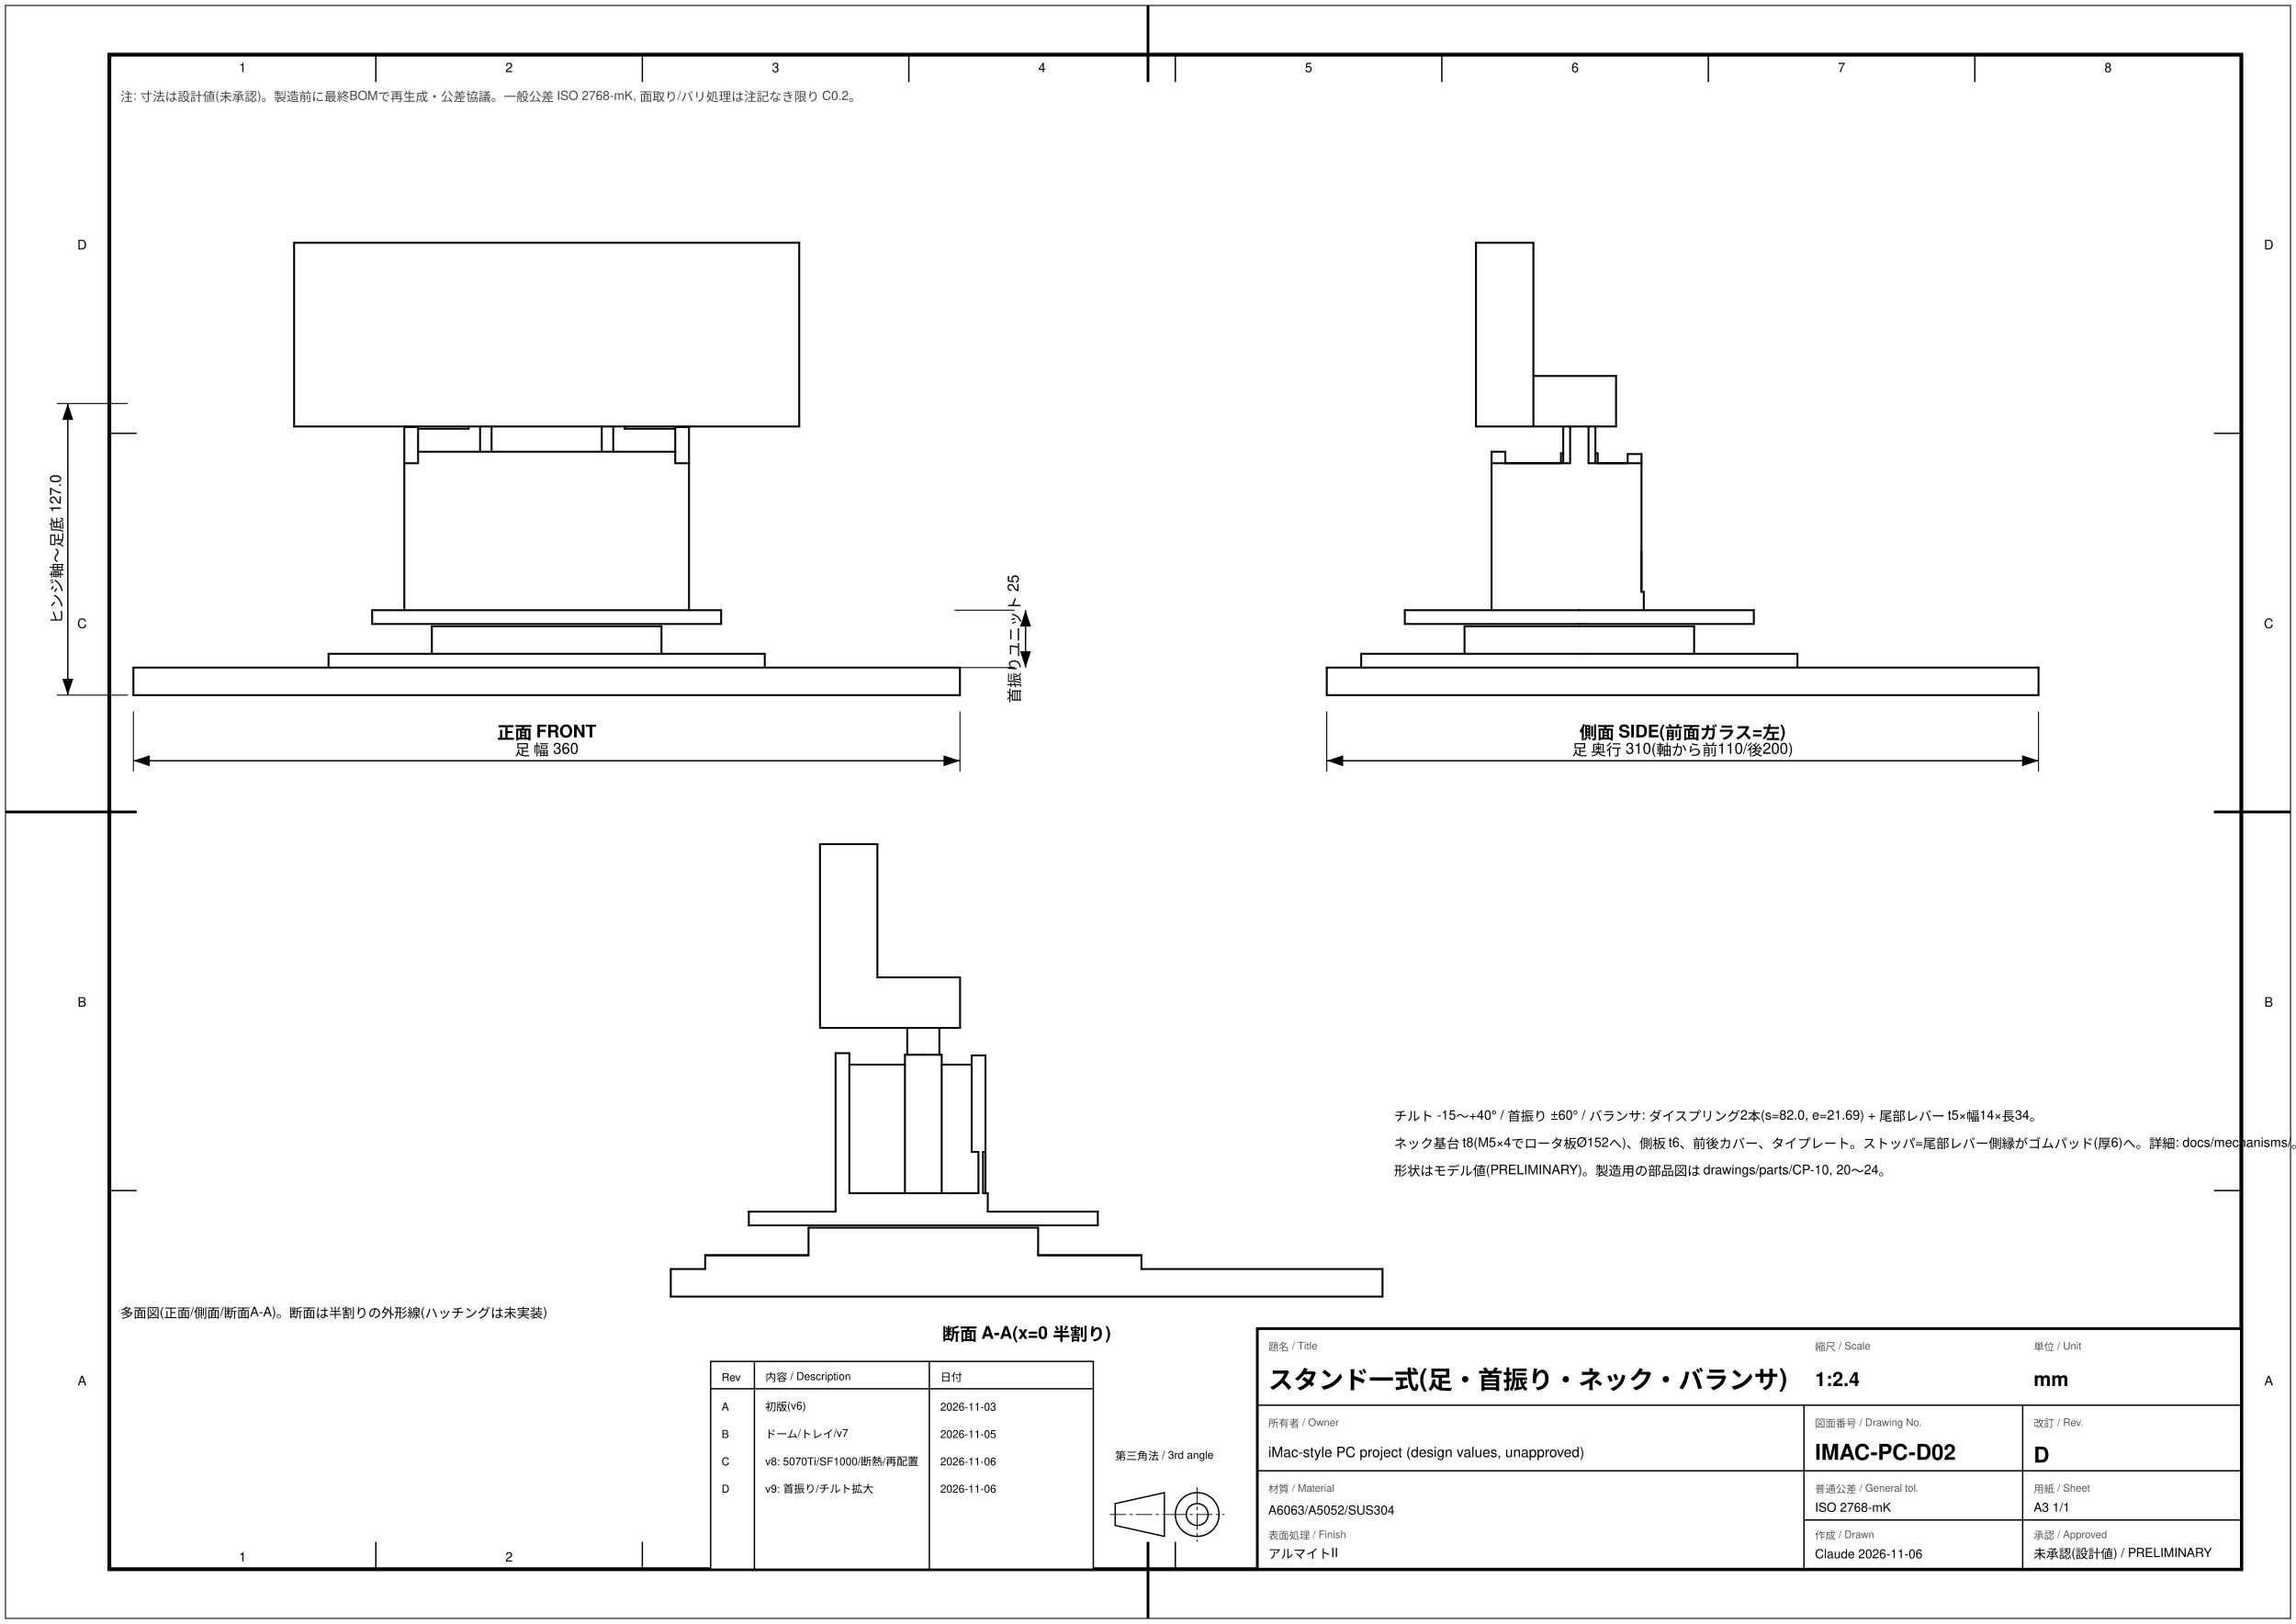
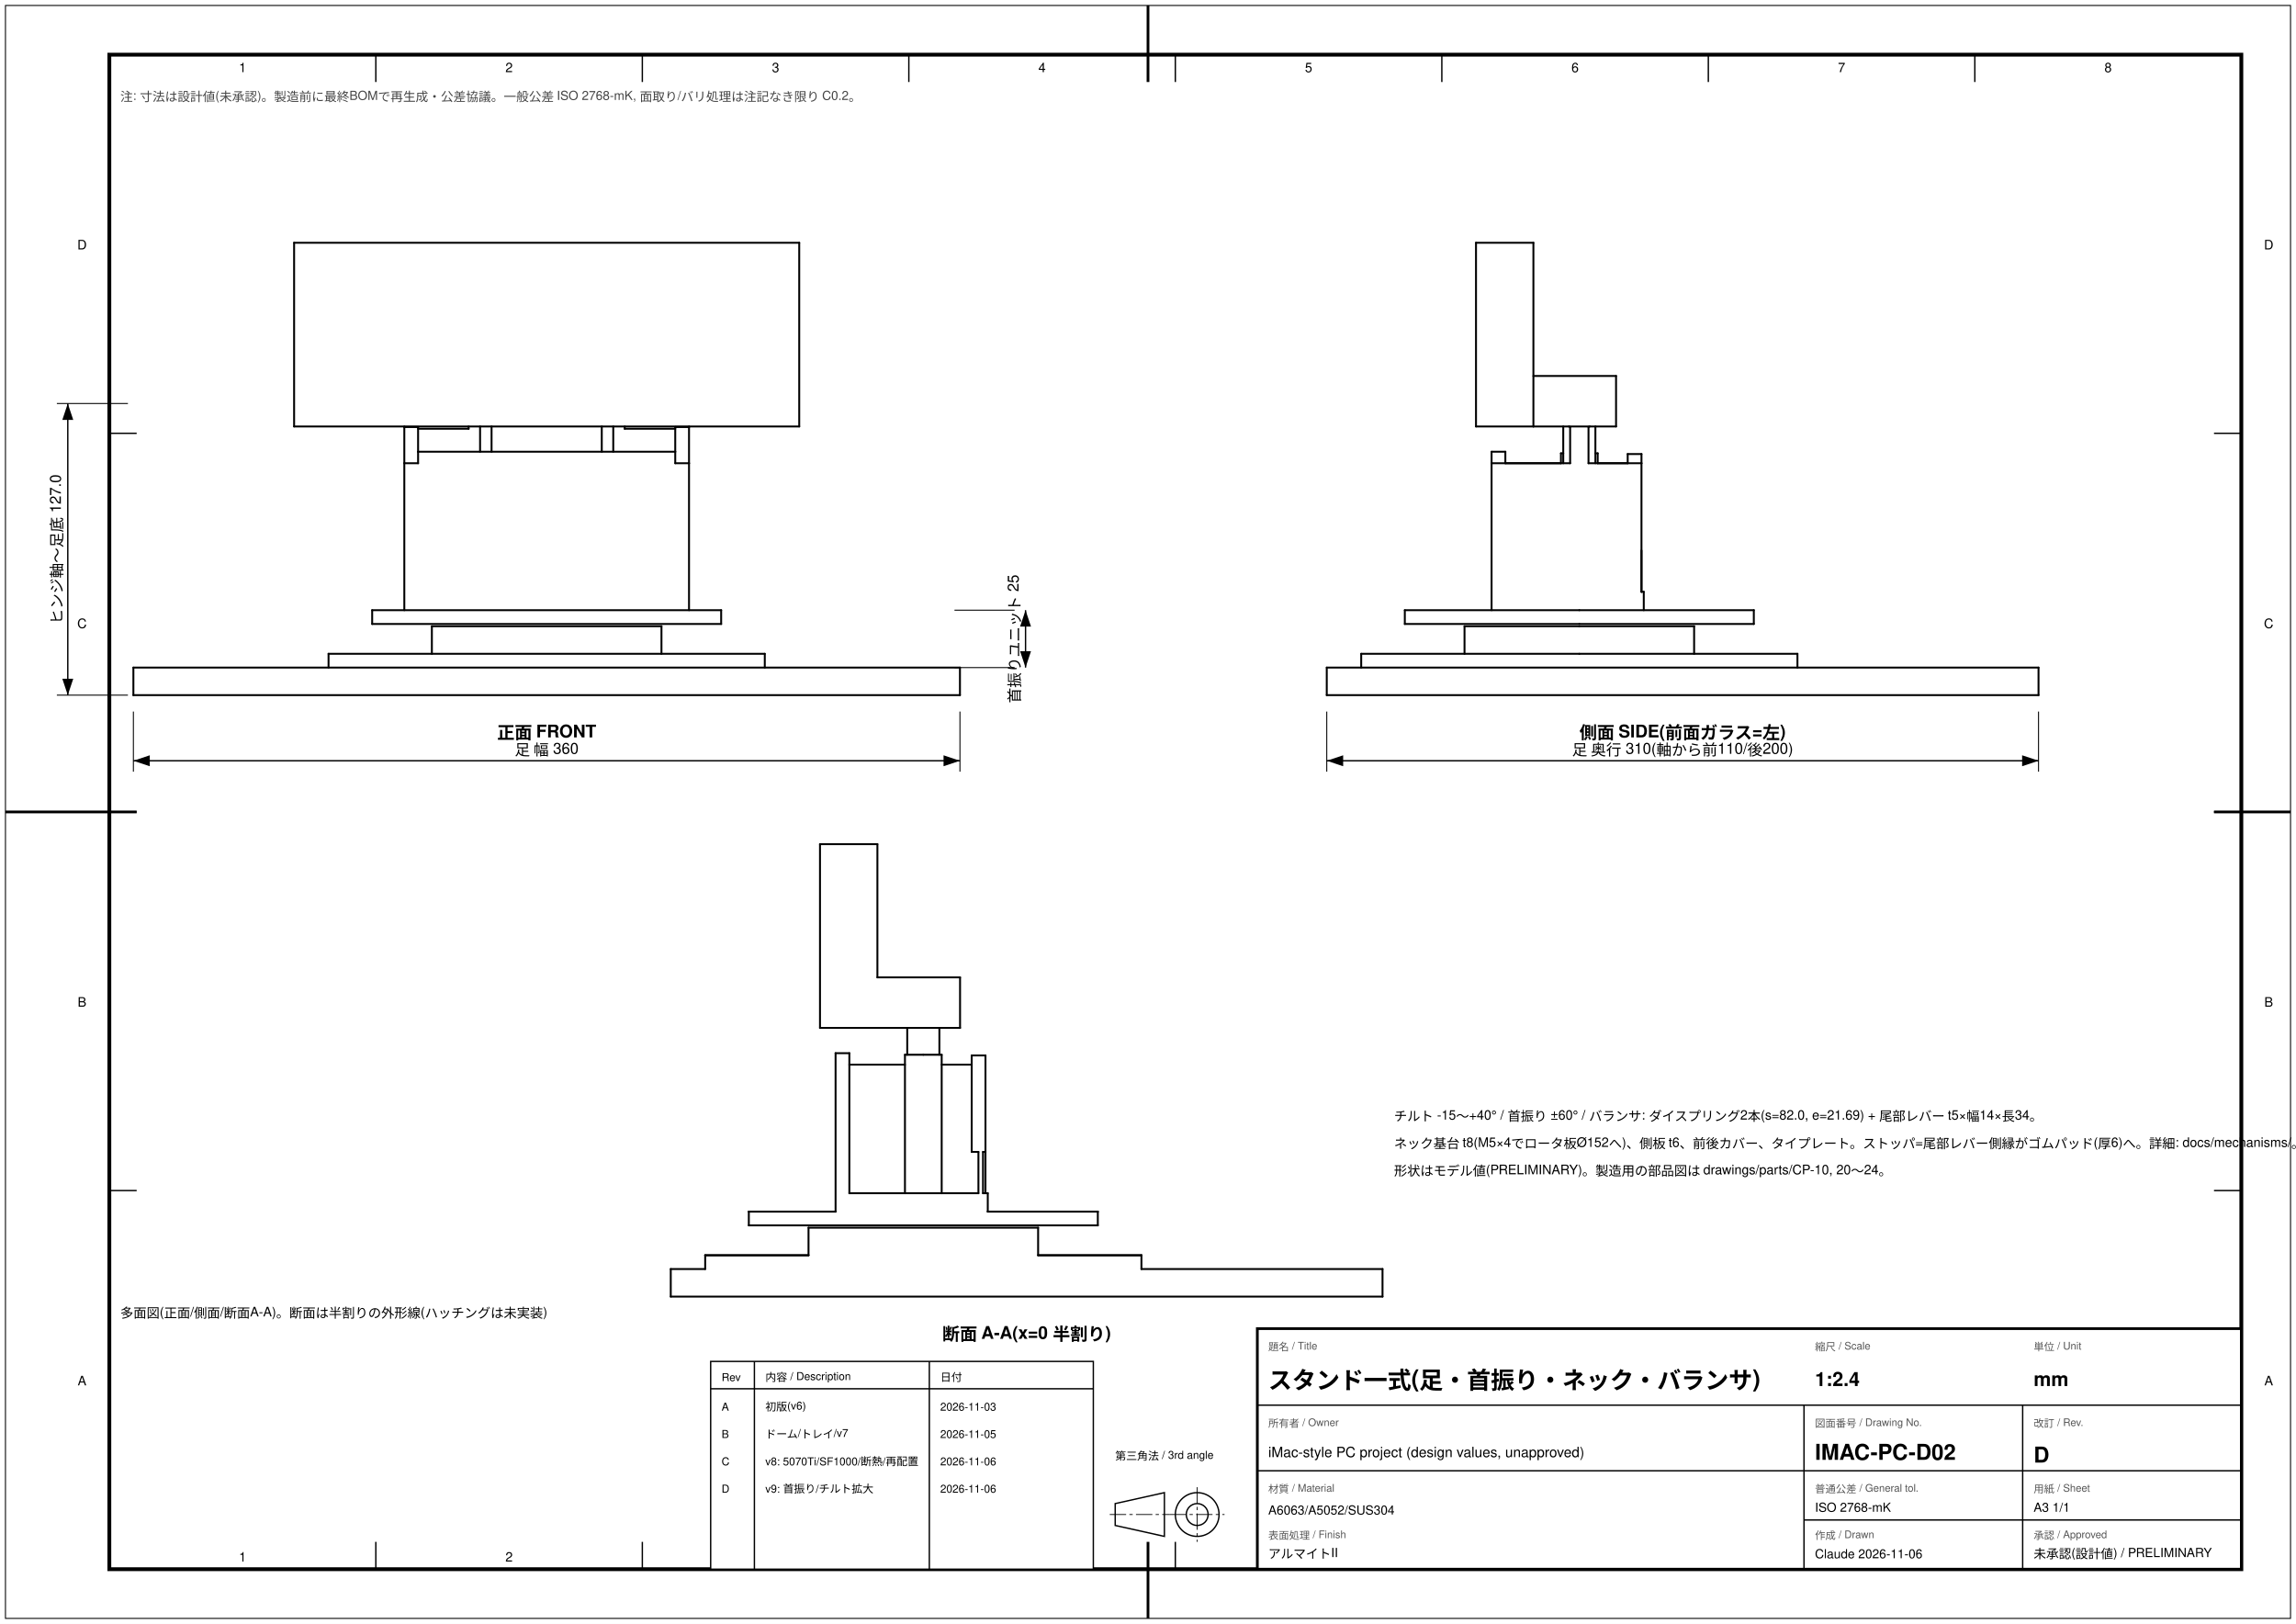
<svg xmlns="http://www.w3.org/2000/svg" viewBox="0 0 420 297" width="420mm" height="297mm" font-family="Helvetica,Arial,sans-serif">
-   <rect width="100%" height="100%" fill="#fff" />
-   <rect x="1" y="1" width="418" height="295" fill="none" stroke="#000" stroke-width=".18" />
-   <rect x="20" y="10" width="390" height="277" fill="none" stroke="#000" stroke-width=".7" />
-   <line x1="68.75" y1="10" x2="68.75" y2="15" stroke="#000" stroke-width="0.25" />
-   <line x1="68.75" y1="287" x2="68.75" y2="282" stroke="#000" stroke-width="0.25" />
-   <text x="44.38" y="13.20" font-size="2.4" text-anchor="middle" font-weight="normal" fill="#000">1</text>
-   <text x="44.38" y="285.60" font-size="2.4" text-anchor="middle" font-weight="normal" fill="#000">1</text>
-   <line x1="117.5" y1="10" x2="117.5" y2="15" stroke="#000" stroke-width="0.25" />
-   <line x1="117.5" y1="287" x2="117.5" y2="282" stroke="#000" stroke-width="0.25" />
-   <text x="93.12" y="13.20" font-size="2.4" text-anchor="middle" font-weight="normal" fill="#000">2</text>
-   <text x="93.12" y="285.60" font-size="2.4" text-anchor="middle" font-weight="normal" fill="#000">2</text>
-   <line x1="166.25" y1="10" x2="166.25" y2="15" stroke="#000" stroke-width="0.25" />
-   <line x1="166.25" y1="287" x2="166.25" y2="282" stroke="#000" stroke-width="0.25" />
-   <text x="141.88" y="13.20" font-size="2.4" text-anchor="middle" font-weight="normal" fill="#000">3</text>
-   <text x="141.88" y="285.60" font-size="2.4" text-anchor="middle" font-weight="normal" fill="#000">3</text>
-   <line x1="215.0" y1="10" x2="215.0" y2="15" stroke="#000" stroke-width="0.25" />
-   <line x1="215.0" y1="287" x2="215.0" y2="282" stroke="#000" stroke-width="0.25" />
-   <text x="190.62" y="13.20" font-size="2.4" text-anchor="middle" font-weight="normal" fill="#000">4</text>
-   <text x="190.62" y="285.60" font-size="2.4" text-anchor="middle" font-weight="normal" fill="#000">4</text>
-   <line x1="263.75" y1="10" x2="263.75" y2="15" stroke="#000" stroke-width="0.25" />
-   <line x1="263.75" y1="287" x2="263.75" y2="282" stroke="#000" stroke-width="0.25" />
-   <text x="239.38" y="13.20" font-size="2.4" text-anchor="middle" font-weight="normal" fill="#000">5</text>
-   <text x="239.38" y="285.60" font-size="2.4" text-anchor="middle" font-weight="normal" fill="#000">5</text>
-   <line x1="312.5" y1="10" x2="312.5" y2="15" stroke="#000" stroke-width="0.25" />
-   <line x1="312.5" y1="287" x2="312.5" y2="282" stroke="#000" stroke-width="0.25" />
-   <text x="288.12" y="13.20" font-size="2.4" text-anchor="middle" font-weight="normal" fill="#000">6</text>
-   <text x="288.12" y="285.60" font-size="2.4" text-anchor="middle" font-weight="normal" fill="#000">6</text>
-   <line x1="361.25" y1="10" x2="361.25" y2="15" stroke="#000" stroke-width="0.25" />
-   <line x1="361.25" y1="287" x2="361.25" y2="282" stroke="#000" stroke-width="0.25" />
-   <text x="336.88" y="13.20" font-size="2.4" text-anchor="middle" font-weight="normal" fill="#000">7</text>
-   <text x="336.88" y="285.60" font-size="2.4" text-anchor="middle" font-weight="normal" fill="#000">7</text>
-   <text x="385.62" y="13.20" font-size="2.4" text-anchor="middle" font-weight="normal" fill="#000">8</text>
-   <text x="385.62" y="285.60" font-size="2.4" text-anchor="middle" font-weight="normal" fill="#000">8</text>
-   <line x1="20" y1="79.25" x2="25" y2="79.25" stroke="#000" stroke-width="0.25" />
-   <line x1="410" y1="79.25" x2="405" y2="79.25" stroke="#000" stroke-width="0.25" />
-   <line x1="20" y1="148.5" x2="25" y2="148.5" stroke="#000" stroke-width="0.25" />
-   <line x1="410" y1="148.5" x2="405" y2="148.5" stroke="#000" stroke-width="0.25" />
-   <line x1="20" y1="217.75" x2="25" y2="217.75" stroke="#000" stroke-width="0.25" />
-   <line x1="410" y1="217.75" x2="405" y2="217.75" stroke="#000" stroke-width="0.25" />
-   <text x="15.00" y="45.62" font-size="2.4" text-anchor="middle" font-weight="normal" fill="#000">D</text>
-   <text x="415.00" y="45.62" font-size="2.4" text-anchor="middle" font-weight="normal" fill="#000">D</text>
-   <text x="15.00" y="114.88" font-size="2.4" text-anchor="middle" font-weight="normal" fill="#000">C</text>
-   <text x="415.00" y="114.88" font-size="2.4" text-anchor="middle" font-weight="normal" fill="#000">C</text>
-   <text x="15.00" y="184.12" font-size="2.4" text-anchor="middle" font-weight="normal" fill="#000">B</text>
-   <text x="415.00" y="184.12" font-size="2.4" text-anchor="middle" font-weight="normal" fill="#000">B</text>
-   <text x="15.00" y="253.38" font-size="2.4" text-anchor="middle" font-weight="normal" fill="#000">A</text>
-   <text x="415.00" y="253.38" font-size="2.4" text-anchor="middle" font-weight="normal" fill="#000">A</text>
-   <line x1="1" y1="148.5" x2="25" y2="148.5" stroke="#000" stroke-width="0.5" />
-   <line x1="405" y1="148.5" x2="419" y2="148.5" stroke="#000" stroke-width="0.5" />
-   <line x1="210.0" y1="1" x2="210.0" y2="15" stroke="#000" stroke-width="0.5" />
-   <line x1="210.0" y1="282" x2="210.0" y2="296" stroke="#000" stroke-width="0.5" />
-   <rect x="230" y="243" width="180" height="44" fill="#fff" stroke="#000" stroke-width=".5" />
-   <line x1="230" y1="257" x2="410" y2="257" stroke="#000" stroke-width="0.25" />
-   <line x1="230" y1="269" x2="410" y2="269" stroke="#000" stroke-width="0.25" />
-   <line x1="330" y1="257" x2="330" y2="287" stroke="#000" stroke-width="0.25" />
-   <line x1="370" y1="257" x2="370" y2="287" stroke="#000" stroke-width="0.25" />
-   <line x1="330" y1="278" x2="410" y2="278" stroke="#000" stroke-width="0.25" />
-   <text x="232.00" y="247.00" font-size="1.9" text-anchor="start" font-weight="normal" fill="#555">題名 / Title</text>
-   <text x="232.00" y="254.00" font-size="4.6" text-anchor="start" font-weight="bold" fill="#000">スタンド一式(足・首振り・ネック・バランサ)</text>
-   <text x="232.00" y="261.00" font-size="1.9" text-anchor="start" font-weight="normal" fill="#555">所有者 / Owner</text>
-   <text x="232.00" y="266.50" font-size="2.6" text-anchor="start" font-weight="normal" fill="#000">iMac-style PC project (design values, unapproved)</text>
-   <text x="232.00" y="273.00" font-size="1.9" text-anchor="start" font-weight="normal" fill="#555">材質 / Material</text>
-   <text x="232.00" y="277.00" font-size="2.3" text-anchor="start" font-weight="normal" fill="#000">A6063/A5052/SUS304</text>
-   <text x="232.00" y="281.50" font-size="1.9" text-anchor="start" font-weight="normal" fill="#555">表面処理 / Finish</text>
-   <text x="232.00" y="285.00" font-size="2.3" text-anchor="start" font-weight="normal" fill="#000">アルマイトII</text>
-   <text x="332.00" y="261.00" font-size="1.9" text-anchor="start" font-weight="normal" fill="#555">図面番号 / Drawing No.</text>
-   <text x="332.00" y="267.00" font-size="4.0" text-anchor="start" font-weight="bold" fill="#000">IMAC-PC-D02</text>
-   <text x="332.00" y="273.00" font-size="1.9" text-anchor="start" font-weight="normal" fill="#555">普通公差 / General tol.</text>
-   <text x="332.00" y="276.50" font-size="2.3" text-anchor="start" font-weight="normal" fill="#000">ISO 2768-mK</text>
-   <text x="372.00" y="261.00" font-size="1.9" text-anchor="start" font-weight="normal" fill="#555">改訂 / Rev.</text>
-   <text x="372.00" y="267.50" font-size="4.0" text-anchor="start" font-weight="bold" fill="#000">D</text>
-   <text x="372.00" y="273.00" font-size="1.9" text-anchor="start" font-weight="normal" fill="#555">用紙 / Sheet</text>
-   <text x="372.00" y="276.50" font-size="2.3" text-anchor="start" font-weight="normal" fill="#000">A3  1/1</text>
-   <text x="332.00" y="247.00" font-size="1.9" text-anchor="start" font-weight="normal" fill="#555">縮尺 / Scale</text>
-   <text x="332.00" y="253.50" font-size="3.6" text-anchor="start" font-weight="bold" fill="#000">1:2.4</text>
-   <text x="372.00" y="247.00" font-size="1.9" text-anchor="start" font-weight="normal" fill="#555">単位 / Unit</text>
-   <text x="372.00" y="253.50" font-size="3.6" text-anchor="start" font-weight="bold" fill="#000">mm</text>
-   <text x="332.00" y="281.50" font-size="1.9" text-anchor="start" font-weight="normal" fill="#555">作成 / Drawn</text>
-   <text x="332.00" y="285.00" font-size="2.3" text-anchor="start" font-weight="normal" fill="#000">Claude 2026-11-06</text>
-   <text x="372.00" y="281.50" font-size="1.9" text-anchor="start" font-weight="normal" fill="#555">承認 / Approved</text>
-   <text x="372.00" y="285.00" font-size="2.3" text-anchor="start" font-weight="normal" fill="#000">未承認(設計値) / PRELIMINARY</text>
-   <g transform="translate(204,273)" stroke="#000" stroke-width=".25" fill="none">
-     <path d="M0,2 L9,0 L9,8 L0,6 Z" />
-     <line x1="-1" y1="4" x2="10" y2="4" stroke="#000" stroke-width="0.15" stroke-dasharray="3,0.6,0.6,0.6" />
-     <circle cx="15" cy="4" r="4" />
-     <circle cx="15" cy="4" r="2" />
-     <line x1="10" y1="4" x2="20" y2="4" stroke="#000" stroke-width="0.15" stroke-dasharray="3,0.6,0.6,0.6" />
-     <line x1="15" y1="-1" x2="15" y2="9" stroke="#000" stroke-width="0.15" stroke-dasharray="3,0.6,0.6,0.6" />
-   </g>
-   <text x="204.00" y="267.00" font-size="2.0" text-anchor="start" font-weight="normal" fill="#000">第三角法 / 3rd angle</text>
-   <rect x="130" y="249" width="70" height="38" fill="#fff" stroke="#000" stroke-width=".25" />
-   <line x1="130" y1="254" x2="200" y2="254" stroke="#000" stroke-width="0.25" />
-   <line x1="138" y1="249" x2="138" y2="287" stroke="#000" stroke-width="0.25" />
-   <line x1="170" y1="249" x2="170" y2="287" stroke="#000" stroke-width="0.25" />
-   <text x="132.00" y="252.60" font-size="2.0" text-anchor="start" font-weight="normal" fill="#000">Rev</text>
-   <text x="140.00" y="252.60" font-size="2.0" text-anchor="start" font-weight="normal" fill="#000">内容 / Description</text>
-   <text x="172.00" y="252.60" font-size="2.0" text-anchor="start" font-weight="normal" fill="#000">日付</text>
-   <text x="132.00" y="258.00" font-size="2.0" text-anchor="start" font-weight="normal" fill="#000">A</text>
-   <text x="140.00" y="258.00" font-size="2.0" text-anchor="start" font-weight="normal" fill="#000">初版(v6)</text>
-   <text x="172.00" y="258.00" font-size="2.0" text-anchor="start" font-weight="normal" fill="#000">2026-11-03</text>
-   <text x="132.00" y="263.00" font-size="2.0" text-anchor="start" font-weight="normal" fill="#000">B</text>
-   <text x="140.00" y="263.00" font-size="2.0" text-anchor="start" font-weight="normal" fill="#000">ドーム/トレイ/v7</text>
-   <text x="172.00" y="263.00" font-size="2.0" text-anchor="start" font-weight="normal" fill="#000">2026-11-05</text>
-   <text x="132.00" y="268.00" font-size="2.0" text-anchor="start" font-weight="normal" fill="#000">C</text>
-   <text x="140.00" y="268.00" font-size="2.0" text-anchor="start" font-weight="normal" fill="#000">v8: 5070Ti/SF1000/断熱/再配置</text>
-   <text x="172.00" y="268.00" font-size="2.0" text-anchor="start" font-weight="normal" fill="#000">2026-11-06</text>
-   <text x="132.00" y="273.00" font-size="2.0" text-anchor="start" font-weight="normal" fill="#000">D</text>
-   <text x="140.00" y="273.00" font-size="2.0" text-anchor="start" font-weight="normal" fill="#000">v9: 首振り/チルト拡大</text>
-   <text x="172.00" y="273.00" font-size="2.0" text-anchor="start" font-weight="normal" fill="#000">2026-11-06</text>
-   <text x="22.00" y="241.00" font-size="2.4" text-anchor="start" font-weight="normal" fill="#000">多面図(正面/側面/断面A-A)。断面は半割りの外形線(ハッチングは未実装)</text>
-   <text x="22.00" y="18.50" font-size="2.3" text-anchor="start" font-weight="normal" fill="#444">注: 寸法は設計値(未承認)。製造前に最終BOMで再生成・公差協議。一般公差 ISO 2768-mK, 面取り/バリ処理は注記なき限り C0.2。</text>
+   <g data-frame="1">
+     <rect width="100%" height="100%" fill="#fff" />
+     <rect x="1" y="1" width="418" height="295" fill="none" stroke="#000" stroke-width=".18" />
+     <rect x="20" y="10" width="390" height="277" fill="none" stroke="#000" stroke-width=".7" />
+     <line x1="68.75" y1="10" x2="68.75" y2="15" stroke="#000" stroke-width="0.25" />
+     <line x1="68.75" y1="287" x2="68.75" y2="282" stroke="#000" stroke-width="0.25" />
+     <text x="44.38" y="13.20" font-size="2.4" text-anchor="middle" font-weight="normal" fill="#000">1</text>
+     <text x="44.38" y="285.60" font-size="2.4" text-anchor="middle" font-weight="normal" fill="#000">1</text>
+     <line x1="117.5" y1="10" x2="117.5" y2="15" stroke="#000" stroke-width="0.25" />
+     <line x1="117.5" y1="287" x2="117.5" y2="282" stroke="#000" stroke-width="0.25" />
+     <text x="93.12" y="13.20" font-size="2.4" text-anchor="middle" font-weight="normal" fill="#000">2</text>
+     <text x="93.12" y="285.60" font-size="2.4" text-anchor="middle" font-weight="normal" fill="#000">2</text>
+     <line x1="166.25" y1="10" x2="166.25" y2="15" stroke="#000" stroke-width="0.25" />
+     <line x1="166.25" y1="287" x2="166.25" y2="282" stroke="#000" stroke-width="0.25" />
+     <text x="141.88" y="13.20" font-size="2.4" text-anchor="middle" font-weight="normal" fill="#000">3</text>
+     <text x="141.88" y="285.60" font-size="2.4" text-anchor="middle" font-weight="normal" fill="#000">3</text>
+     <line x1="215.0" y1="10" x2="215.0" y2="15" stroke="#000" stroke-width="0.25" />
+     <line x1="215.0" y1="287" x2="215.0" y2="282" stroke="#000" stroke-width="0.25" />
+     <text x="190.62" y="13.20" font-size="2.4" text-anchor="middle" font-weight="normal" fill="#000">4</text>
+     <text x="190.62" y="285.60" font-size="2.4" text-anchor="middle" font-weight="normal" fill="#000">4</text>
+     <line x1="263.75" y1="10" x2="263.75" y2="15" stroke="#000" stroke-width="0.25" />
+     <line x1="263.75" y1="287" x2="263.75" y2="282" stroke="#000" stroke-width="0.25" />
+     <text x="239.38" y="13.20" font-size="2.4" text-anchor="middle" font-weight="normal" fill="#000">5</text>
+     <text x="239.38" y="285.60" font-size="2.4" text-anchor="middle" font-weight="normal" fill="#000">5</text>
+     <line x1="312.5" y1="10" x2="312.5" y2="15" stroke="#000" stroke-width="0.25" />
+     <line x1="312.5" y1="287" x2="312.5" y2="282" stroke="#000" stroke-width="0.25" />
+     <text x="288.12" y="13.20" font-size="2.4" text-anchor="middle" font-weight="normal" fill="#000">6</text>
+     <text x="288.12" y="285.60" font-size="2.4" text-anchor="middle" font-weight="normal" fill="#000">6</text>
+     <line x1="361.25" y1="10" x2="361.25" y2="15" stroke="#000" stroke-width="0.25" />
+     <line x1="361.25" y1="287" x2="361.25" y2="282" stroke="#000" stroke-width="0.25" />
+     <text x="336.88" y="13.20" font-size="2.4" text-anchor="middle" font-weight="normal" fill="#000">7</text>
+     <text x="336.88" y="285.60" font-size="2.4" text-anchor="middle" font-weight="normal" fill="#000">7</text>
+     <text x="385.62" y="13.20" font-size="2.4" text-anchor="middle" font-weight="normal" fill="#000">8</text>
+     <text x="385.62" y="285.60" font-size="2.4" text-anchor="middle" font-weight="normal" fill="#000">8</text>
+     <line x1="20" y1="79.25" x2="25" y2="79.25" stroke="#000" stroke-width="0.25" />
+     <line x1="410" y1="79.25" x2="405" y2="79.25" stroke="#000" stroke-width="0.25" />
+     <line x1="20" y1="148.5" x2="25" y2="148.5" stroke="#000" stroke-width="0.25" />
+     <line x1="410" y1="148.5" x2="405" y2="148.5" stroke="#000" stroke-width="0.25" />
+     <line x1="20" y1="217.75" x2="25" y2="217.75" stroke="#000" stroke-width="0.25" />
+     <line x1="410" y1="217.75" x2="405" y2="217.75" stroke="#000" stroke-width="0.25" />
+     <text x="15.00" y="45.62" font-size="2.4" text-anchor="middle" font-weight="normal" fill="#000">D</text>
+     <text x="415.00" y="45.62" font-size="2.4" text-anchor="middle" font-weight="normal" fill="#000">D</text>
+     <text x="15.00" y="114.88" font-size="2.4" text-anchor="middle" font-weight="normal" fill="#000">C</text>
+     <text x="415.00" y="114.88" font-size="2.4" text-anchor="middle" font-weight="normal" fill="#000">C</text>
+     <text x="15.00" y="184.12" font-size="2.4" text-anchor="middle" font-weight="normal" fill="#000">B</text>
+     <text x="415.00" y="184.12" font-size="2.4" text-anchor="middle" font-weight="normal" fill="#000">B</text>
+     <text x="15.00" y="253.38" font-size="2.4" text-anchor="middle" font-weight="normal" fill="#000">A</text>
+     <text x="415.00" y="253.38" font-size="2.4" text-anchor="middle" font-weight="normal" fill="#000">A</text>
+     <line x1="1" y1="148.5" x2="25" y2="148.5" stroke="#000" stroke-width="0.5" />
+     <line x1="405" y1="148.5" x2="419" y2="148.5" stroke="#000" stroke-width="0.5" />
+     <line x1="210.0" y1="1" x2="210.0" y2="15" stroke="#000" stroke-width="0.5" />
+     <line x1="210.0" y1="282" x2="210.0" y2="296" stroke="#000" stroke-width="0.5" />
+     <rect x="230" y="243" width="180" height="44" fill="#fff" stroke="#000" stroke-width=".5" />
+     <line x1="230" y1="257" x2="410" y2="257" stroke="#000" stroke-width="0.25" />
+     <line x1="230" y1="269" x2="410" y2="269" stroke="#000" stroke-width="0.25" />
+     <line x1="330" y1="257" x2="330" y2="287" stroke="#000" stroke-width="0.25" />
+     <line x1="370" y1="257" x2="370" y2="287" stroke="#000" stroke-width="0.25" />
+     <line x1="330" y1="278" x2="410" y2="278" stroke="#000" stroke-width="0.25" />
+     <text x="232.00" y="247.00" font-size="1.9" text-anchor="start" font-weight="normal" fill="#555">題名 / Title</text>
+     <text x="232.00" y="254.00" font-size="4.36" text-anchor="start" font-weight="bold" fill="#000">スタンド一式(足・首振り・ネック・バランサ)</text>
+     <text x="232.00" y="261.00" font-size="1.9" text-anchor="start" font-weight="normal" fill="#555">所有者 / Owner</text>
+     <text x="232.00" y="266.50" font-size="2.6" text-anchor="start" font-weight="normal" fill="#000">iMac-style PC project (design values, unapproved)</text>
+     <text x="232.00" y="273.00" font-size="1.9" text-anchor="start" font-weight="normal" fill="#555">材質 / Material</text>
+     <text x="232.00" y="277.00" font-size="2.3" text-anchor="start" font-weight="normal" fill="#000">A6063/A5052/SUS304</text>
+     <text x="232.00" y="281.50" font-size="1.9" text-anchor="start" font-weight="normal" fill="#555">表面処理 / Finish</text>
+     <text x="232.00" y="285.00" font-size="2.3" text-anchor="start" font-weight="normal" fill="#000">アルマイトII</text>
+     <text x="332.00" y="261.00" font-size="1.9" text-anchor="start" font-weight="normal" fill="#555">図面番号 / Drawing No.</text>
+     <text x="332.00" y="267.00" font-size="4.0" text-anchor="start" font-weight="bold" fill="#000">IMAC-PC-D02</text>
+     <text x="332.00" y="273.00" font-size="1.9" text-anchor="start" font-weight="normal" fill="#555">普通公差 / General tol.</text>
+     <text x="332.00" y="276.50" font-size="2.3" text-anchor="start" font-weight="normal" fill="#000">ISO 2768-mK</text>
+     <text x="372.00" y="261.00" font-size="1.9" text-anchor="start" font-weight="normal" fill="#555">改訂 / Rev.</text>
+     <text x="372.00" y="267.50" font-size="4.0" text-anchor="start" font-weight="bold" fill="#000">D</text>
+     <text x="372.00" y="273.00" font-size="1.9" text-anchor="start" font-weight="normal" fill="#555">用紙 / Sheet</text>
+     <text x="372.00" y="276.50" font-size="2.3" text-anchor="start" font-weight="normal" fill="#000">A3  1/1</text>
+     <text x="332.00" y="247.00" font-size="1.9" text-anchor="start" font-weight="normal" fill="#555">縮尺 / Scale</text>
+     <text x="332.00" y="253.50" font-size="3.6" text-anchor="start" font-weight="bold" fill="#000">1:2.4</text>
+     <text x="372.00" y="247.00" font-size="1.9" text-anchor="start" font-weight="normal" fill="#555">単位 / Unit</text>
+     <text x="372.00" y="253.50" font-size="3.6" text-anchor="start" font-weight="bold" fill="#000">mm</text>
+     <text x="332.00" y="281.50" font-size="1.9" text-anchor="start" font-weight="normal" fill="#555">作成 / Drawn</text>
+     <text x="332.00" y="285.00" font-size="2.3" text-anchor="start" font-weight="normal" fill="#000">Claude 2026-11-06</text>
+     <text x="372.00" y="281.50" font-size="1.9" text-anchor="start" font-weight="normal" fill="#555">承認 / Approved</text>
+     <text x="372.00" y="285.00" font-size="2.3" text-anchor="start" font-weight="normal" fill="#000">未承認(設計値) / PRELIMINARY</text>
+     <g transform="translate(204,273)" stroke="#000" stroke-width=".25" fill="none">
+       <path d="M0,2 L9,0 L9,8 L0,6 Z" />
+       <line x1="-1" y1="4" x2="10" y2="4" stroke="#000" stroke-width="0.15" stroke-dasharray="3,0.6,0.6,0.6" />
+       <circle cx="15" cy="4" r="4" />
+       <circle cx="15" cy="4" r="2" />
+       <line x1="10" y1="4" x2="20" y2="4" stroke="#000" stroke-width="0.15" stroke-dasharray="3,0.6,0.6,0.6" />
+       <line x1="15" y1="-1" x2="15" y2="9" stroke="#000" stroke-width="0.15" stroke-dasharray="3,0.6,0.6,0.6" />
+     </g>
+     <text x="204.00" y="267.00" font-size="2.0" text-anchor="start" font-weight="normal" fill="#000">第三角法 / 3rd angle</text>
+     <rect x="130" y="249" width="70" height="38" fill="#fff" stroke="#000" stroke-width=".25" />
+     <line x1="130" y1="254" x2="200" y2="254" stroke="#000" stroke-width="0.25" />
+     <line x1="138" y1="249" x2="138" y2="287" stroke="#000" stroke-width="0.25" />
+     <line x1="170" y1="249" x2="170" y2="287" stroke="#000" stroke-width="0.25" />
+     <text x="132.00" y="252.60" font-size="2.0" text-anchor="start" font-weight="normal" fill="#000">Rev</text>
+     <text x="140.00" y="252.60" font-size="2.0" text-anchor="start" font-weight="normal" fill="#000">内容 / Description</text>
+     <text x="172.00" y="252.60" font-size="2.0" text-anchor="start" font-weight="normal" fill="#000">日付</text>
+     <text x="132.00" y="258.00" font-size="2.0" text-anchor="start" font-weight="normal" fill="#000">A</text>
+     <text x="140.00" y="258.00" font-size="2.0" text-anchor="start" font-weight="normal" fill="#000">初版(v6)</text>
+     <text x="172.00" y="258.00" font-size="2.0" text-anchor="start" font-weight="normal" fill="#000">2026-11-03</text>
+     <text x="132.00" y="263.00" font-size="2.0" text-anchor="start" font-weight="normal" fill="#000">B</text>
+     <text x="140.00" y="263.00" font-size="2.0" text-anchor="start" font-weight="normal" fill="#000">ドーム/トレイ/v7</text>
+     <text x="172.00" y="263.00" font-size="2.0" text-anchor="start" font-weight="normal" fill="#000">2026-11-05</text>
+     <text x="132.00" y="268.00" font-size="2.0" text-anchor="start" font-weight="normal" fill="#000">C</text>
+     <text x="140.00" y="268.00" font-size="2.0" text-anchor="start" font-weight="normal" fill="#000">v8: 5070Ti/SF1000/断熱/再配置</text>
+     <text x="172.00" y="268.00" font-size="2.0" text-anchor="start" font-weight="normal" fill="#000">2026-11-06</text>
+     <text x="132.00" y="273.00" font-size="2.0" text-anchor="start" font-weight="normal" fill="#000">D</text>
+     <text x="140.00" y="273.00" font-size="2.0" text-anchor="start" font-weight="normal" fill="#000">v9: 首振り/チルト拡大</text>
+     <text x="172.00" y="273.00" font-size="2.0" text-anchor="start" font-weight="normal" fill="#000">2026-11-06</text>
+     <text x="22.00" y="241.00" font-size="2.4" text-anchor="start" font-weight="normal" fill="#000">多面図(正面/側面/断面A-A)。断面は半割りの外形線(ハッチングは未実装)</text>
+     <text x="22.00" y="18.50" font-size="2.3" text-anchor="start" font-weight="normal" fill="#444">注: 寸法は設計値(未承認)。製造前に最終BOMで再生成・公差協議。一般公差 ISO 2768-mK, 面取り/バリ処理は注記なき限り C0.2。</text>
+   </g>
  <g fill="none" stroke-linejoin="round" stroke-linecap="round">
    <g stroke="#000" stroke-width="0.35">
      <polyline points="131.92,111.60 131.92,114.12" />
      <polyline points="131.92,111.60 131.12,111.60 128.76,111.60 124.96,111.60 119.90,111.60 113.85,111.60 107.10,111.60 100.00,111.60 92.90,111.60 86.15,111.60 80.10,111.60 75.04,111.60 71.24,111.60 68.88,111.60 68.08,111.60" />
      <polyline points="131.92,114.12 131.12,114.12 128.76,114.12 124.96,114.12 119.90,114.12 113.85,114.12 107.10,114.12 100.00,114.12 92.90,114.12 86.15,114.12 80.10,114.12 75.04,114.12 71.24,114.12 68.88,114.12 68.08,114.12" />
      <polyline points="73.96,111.60 73.96,84.72" />
      <polyline points="126.04,84.72 126.04,111.60" />
      <polyline points="123.52,84.72 126.04,84.72" />
      <polyline points="123.52,84.72 123.52,82.62" />
      <polyline points="76.48,82.62 123.52,82.62" />
      <polyline points="76.48,84.72 76.48,82.62" />
      <polyline points="73.96,84.72 76.48,84.72" />
      <polyline points="73.96,84.72 73.96,78.10" />
      <polyline points="76.48,78.10 73.96,78.10" />
      <polyline points="76.48,82.62 76.48,78.10" />
      <polyline points="73.96,78.10 73.96,78.10 73.96,78.09 73.96,78.08 73.96,78.08 73.96,78.07 73.96,78.06 73.96,78.05 73.96,78.05 73.96,78.04 73.96,78.03 73.96,78.02 73.96,78.02 73.96,78.01 73.96,78.00" />
      <polyline points="85.72,78.00 85.72,78.06 85.72,78.11 85.72,78.16 85.72,78.20 85.72,78.24 85.72,78.28 85.72,78.31 85.72,78.34 85.72,78.37 85.72,78.39 85.72,78.40 85.72,78.41 85.72,78.42 85.72,78.42" />
      <polyline points="123.52,82.62 123.52,78.10" />
      <polyline points="126.04,78.10 123.52,78.10" />
      <polyline points="114.28,78.00 114.28,78.06 114.28,78.11 114.28,78.16 114.28,78.20 114.28,78.24 114.28,78.28 114.28,78.31 114.28,78.34 114.28,78.37 114.28,78.39 114.28,78.40 114.28,78.41 114.28,78.42 114.28,78.42" />
      <polyline points="126.04,78.00 126.04,78.01 126.04,78.02 126.04,78.02 126.04,78.03 126.04,78.04 126.04,78.05 126.04,78.05 126.04,78.06 126.04,78.07 126.04,78.08 126.04,78.08 126.04,78.09 126.04,78.10 126.04,78.10" />
      <polyline points="126.04,84.72 126.04,78.10" />
      <polyline points="53.80,78.00 146.20,78.00" />
      <polyline points="110.08,82.62 110.08,78.00" />
      <polyline points="112.18,82.62 112.18,78.00" />
      <polyline points="87.82,82.62 87.82,78.00" />
      <polyline points="89.92,82.62 89.92,78.00" />
      <polyline points="146.20,78.00 146.20,44.40" />
      <polyline points="53.80,44.40 146.20,44.40" />
      <polyline points="53.80,78.00 53.80,44.40" />
      <polyline points="24.40,127.14 24.40,122.10" />
      <polyline points="175.60,127.14 175.60,122.10" />
      <polyline points="24.40,122.10 175.60,122.10" />
      <polyline points="139.90,119.58 139.90,122.10" />
      <polyline points="139.90,119.58 138.90,119.58 135.95,119.58 131.20,119.58 124.88,119.58 117.31,119.58 108.88,119.58 100.00,119.58 91.12,119.58 82.69,119.58 75.12,119.58 68.80,119.58 64.05,119.58 61.10,119.58 60.10,119.58" />
      <polyline points="121.00,114.54 121.00,119.58" />
      <polyline points="121.00,114.54 120.47,114.54 118.92,114.54 116.42,114.54 113.09,114.54 109.11,114.54 104.67,114.54 100.00,114.54 95.33,114.54 90.89,114.54 86.91,114.54 83.58,114.54 81.08,114.54 79.53,114.54 79.00,114.54" />
      <polyline points="24.40,127.14 175.60,127.14" />
      <polyline points="68.08,114.12 68.08,111.60" />
      <polyline points="85.72,78.42 76.48,78.42" />
      <polyline points="123.52,78.42 114.28,78.42" />
      <polyline points="60.10,122.10 60.10,119.58" />
      <polyline points="79.00,119.58 79.00,114.54" />
    </g>
  </g>
  <text x="100.00" y="135.14" font-size="3.2" text-anchor="middle" font-weight="bold" fill="#000">正面 FRONT</text>
  <g fill="none" stroke-linejoin="round" stroke-linecap="round">
    <g stroke="#000" stroke-width="0.35">
      <polyline points="288.90,111.60 285.33,111.60 281.80,111.60 278.36,111.60 275.05,111.60 271.92,111.60 269.00,111.60 266.33,111.60 263.94,111.60 261.87,111.60 260.14,111.60 258.77,111.60 257.78,111.60 257.18,111.60 256.98,111.60" />
      <polyline points="320.82,111.60 320.62,111.60 320.02,111.60 319.03,111.60 317.66,111.60 315.93,111.60 313.86,111.60 311.47,111.60 308.80,111.60 305.88,111.60 302.75,111.60 299.44,111.60 296.00,111.60 292.47,111.60 288.90,111.60" />
      <polyline points="288.90,114.12 285.33,114.12 281.80,114.12 278.36,114.12 275.05,114.12 271.92,114.12 269.00,114.12 266.33,114.12 263.94,114.12 261.87,114.12 260.14,114.12 258.77,114.12 257.78,114.12 257.18,114.12 256.98,114.12" />
      <polyline points="320.82,114.12 320.62,114.12 320.02,114.12 319.03,114.12 317.66,114.12 315.93,114.12 313.86,114.12 311.47,114.12 308.80,114.12 305.88,114.12 302.75,114.12 299.44,114.12 296.00,114.12 292.47,114.12 288.90,114.12" />
      <polyline points="272.85,84.72 272.85,111.60" />
      <polyline points="272.85,84.72 272.85,82.62" />
      <polyline points="285.54,84.72 275.37,84.72" />
      <polyline points="297.75,84.72 292.26,84.72" />
      <polyline points="300.27,108.24 300.27,100.68" />
      <polyline points="300.27,108.24 300.27,84.72" />
      <polyline points="300.27,84.72 300.27,83.04" />
      <polyline points="300.27,83.04 297.75,83.04" />
      <polyline points="297.75,84.72 297.75,83.04" />
      <polyline points="285.96,82.91 285.90,82.91 285.85,82.91 285.80,82.91 285.76,82.91 285.72,82.91 285.68,82.91 285.65,82.91 285.62,82.91 285.59,82.91 285.57,82.91 285.56,82.91 285.55,82.91 285.54,82.91 285.54,82.91" />
      <polyline points="292.26,82.91 292.26,82.91 292.25,82.91 292.24,82.91 292.23,82.91 292.21,82.91 292.18,82.91 292.15,82.91 292.12,82.91 292.08,82.91 292.04,82.91 292.00,82.91 291.95,82.91 291.90,82.91 291.84,82.91" />
      <polyline points="275.37,84.72 275.37,82.62" />
      <polyline points="290.58,84.72 290.58,78.10" />
      <polyline points="290.58,78.10 290.82,78.00" />
      <polyline points="286.98,78.00 287.22,78.10" />
      <polyline points="287.22,84.72 287.22,78.10" />
      <polyline points="300.27,84.72 290.58,84.72" />
      <polyline points="300.69,108.24 300.27,108.24" />
      <polyline points="280.50,78.00 270.00,78.00" />
      <polyline points="295.62,78.00 280.50,78.00" />
      <polyline points="285.96,84.72 285.96,78.00" />
      <polyline points="291.84,84.72 291.84,78.00" />
      <polyline points="295.62,68.76 280.50,68.76" />
      <polyline points="295.62,78.00 295.62,68.76" />
      <polyline points="270.00,78.00 270.00,44.40" />
      <polyline points="280.50,44.40 270.00,44.40" />
      <polyline points="280.50,78.00 280.50,44.40" />
      <polyline points="275.37,82.62 272.85,82.62" />
      <polyline points="287.22,84.72 272.85,84.72" />
      <polyline points="300.69,111.60 300.69,108.24" />
      <polyline points="372.90,127.14 372.90,122.10" />
      <polyline points="372.90,127.14 242.70,127.14" />
      <polyline points="242.70,127.14 242.70,122.10" />
      <polyline points="372.90,122.10 242.70,122.10" />
      <polyline points="288.90,119.58 284.43,119.58 280.02,119.58 275.72,119.58 271.59,119.58 267.67,119.58 264.02,119.58 260.69,119.58 257.70,119.58 255.12,119.58 252.95,119.58 251.24,119.58 250.00,119.58 249.25,119.58 249.00,119.58" />
      <polyline points="328.80,119.58 328.55,119.58 327.80,119.58 326.56,119.58 324.85,119.58 322.68,119.58 320.10,119.58 317.11,119.58 313.78,119.58 310.13,119.58 306.21,119.58 302.08,119.58 297.78,119.58 293.37,119.58 288.90,119.58" />
      <polyline points="288.90,114.54 286.55,114.54 284.23,114.54 281.96,114.54 279.79,114.54 277.73,114.54 275.81,114.54 274.05,114.54 272.48,114.54 271.12,114.54 269.98,114.54 269.08,114.54 268.43,114.54 268.03,114.54 267.90,114.54" />
      <polyline points="309.90,114.54 309.77,114.54 309.37,114.54 308.72,114.54 307.82,114.54 306.68,114.54 305.32,114.54 303.75,114.54 301.99,114.54 300.07,114.54 298.01,114.54 295.84,114.54 293.57,114.54 291.25,114.54 288.90,114.54" />
      <polyline points="320.82,114.12 320.82,111.60" />
      <polyline points="256.98,114.12 256.98,111.60" />
      <polyline points="292.26,84.72 292.26,82.91" />
      <polyline points="285.54,84.72 285.54,82.91" />
      <polyline points="328.80,122.10 328.80,119.58" />
      <polyline points="249.00,122.10 249.00,119.58" />
      <polyline points="309.90,119.58 309.90,114.54" />
      <polyline points="267.90,119.58 267.90,114.54" />
    </g>
  </g>
  <text x="307.80" y="135.14" font-size="3.2" text-anchor="middle" font-weight="bold" fill="#000">側面 SIDE(前面ガラス=左)</text>
  <g fill="none" stroke-linejoin="round" stroke-linecap="round">
    <g stroke="#000" stroke-width="0.35">
      <polyline points="136.98,221.60 137.07,221.60 137.33,221.60 137.78,221.60 138.39,221.60 139.17,221.60 140.12,221.60 141.23,221.60 142.49,221.60 143.90,221.60 145.45,221.60 147.13,221.60 148.93,221.60 150.84,221.60 152.85,221.60" />
      <polyline points="180.69,221.60 183.17,221.60 185.54,221.60 187.80,221.60 189.92,221.60 191.89,221.60 193.69,221.60 195.31,221.60 196.74,221.60 197.97,221.60 198.98,221.60 199.78,221.60 200.36,221.60 200.70,221.60 200.82,221.60" />
      <polyline points="200.82,224.12 200.82,221.60" />
      <polyline points="136.98,224.12 136.98,221.60" />
      <polyline points="152.85,221.60 136.98,221.60" />
      <polyline points="200.82,221.60 180.69,221.60" />
      <polyline points="152.85,221.60 152.85,192.62" />
      <polyline points="152.85,192.62 155.37,192.62" />
      <polyline points="155.37,218.24 155.37,192.62" />
      <polyline points="155.37,218.24 178.98,218.24" />
      <polyline points="178.98,218.24 178.98,210.68" />
      <polyline points="177.75,210.68 178.98,210.68" />
      <polyline points="177.75,210.68 177.75,193.04" />
      <polyline points="177.75,193.04 180.27,193.04" />
      <polyline points="180.27,210.68 180.27,193.04" />
      <polyline points="179.82,210.68 180.27,210.68" />
      <polyline points="179.82,218.24 179.82,210.68" />
      <polyline points="179.82,218.24 180.69,218.24" />
      <polyline points="180.69,221.60 180.69,218.24" />
      <polyline points="200.82,224.12 136.98,224.12" />
      <polyline points="180.27,218.24 180.27,210.68" />
      <polyline points="165.54,194.72 155.37,194.72" />
      <polyline points="150.00,188.00 175.62,188.00" />
      <polyline points="177.75,194.72 172.26,194.72" />
      <polyline points="168.90,192.91 168.52,192.91 168.15,192.91 167.79,192.91 167.44,192.91 167.11,192.91 166.81,192.91 166.52,192.91 166.27,192.91 166.06,192.91 165.87,192.91 165.73,192.91 165.62,192.91 165.56,192.91 165.54,192.91" />
      <polyline points="172.26,192.91 172.24,192.91 172.18,192.91 172.07,192.91 171.93,192.91 171.74,192.91 171.53,192.91 171.28,192.91 170.99,192.91 170.69,192.91 170.36,192.91 170.01,192.91 169.65,192.91 169.28,192.91 168.90,192.91" />
      <polyline points="160.50,178.76 160.50,154.40" />
      <polyline points="175.62,188.00 175.62,178.76" />
      <polyline points="150.00,188.00 150.00,154.40" />
      <polyline points="150.00,154.40 160.50,154.40" />
      <polyline points="160.50,178.76 175.62,178.76" />
      <polyline points="171.84,192.91 171.84,188.00" />
      <polyline points="165.96,192.91 165.96,188.00" />
      <polyline points="122.70,237.14 252.90,237.14" />
      <polyline points="122.70,237.14 122.70,232.10" />
      <polyline points="208.80,232.10 252.90,232.10" />
      <polyline points="122.70,232.10 129.00,232.10" />
      <polyline points="252.90,237.14 252.90,232.10" />
      <polyline points="129.00,232.10 129.00,229.58" />
      <polyline points="147.90,229.58 129.00,229.58" />
      <polyline points="147.90,229.58 147.90,224.54" />
      <polyline points="189.90,224.54 147.90,224.54" />
      <polyline points="189.90,229.58 189.90,224.54" />
      <polyline points="208.80,229.58 189.90,229.58" />
      <polyline points="208.80,232.10 208.80,229.58" />
      <polyline points="129.00,229.58 129.11,229.58 129.42,229.58 129.94,229.58 130.67,229.58 131.60,229.58 132.73,229.58 134.04,229.58 135.54,229.58 137.22,229.58 139.06,229.58 141.06,229.58 143.21,229.58 145.49,229.58 147.90,229.58" />
      <polyline points="189.90,229.58 192.31,229.58 194.59,229.58 196.74,229.58 198.74,229.58 200.58,229.58 202.26,229.58 203.76,229.58 205.07,229.58 206.20,229.58 207.13,229.58 207.86,229.58 208.38,229.58 208.69,229.58 208.80,229.58" />
      <polyline points="172.26,218.24 172.26,192.91" />
      <polyline points="165.54,218.24 165.54,192.91" />
    </g>
  </g>
  <text x="187.80" y="245.14" font-size="3.2" text-anchor="middle" font-weight="bold" fill="#000">断面 A-A(x=0 半割り)</text>
  <line x1="24.4" y1="130.14" x2="24.4" y2="141.14" stroke="#000" stroke-width="0.18" />
  <line x1="175.6" y1="130.14" x2="175.6" y2="141.14" stroke="#000" stroke-width="0.18" />
  <line x1="24.4" y1="139.14" x2="175.6" y2="139.14" stroke="#000" stroke-width="0.25" />
  <path d="M24.4,139.14 l3,-1 v2 z M175.6,139.14 l-3,-1 v2 z" fill="#000" />
  <text x="100.00" y="138.14" font-size="2.8" text-anchor="middle" font-weight="normal" fill="#000">足 幅 360</text>
  <line x1="23.4" y1="73.8" x2="10.4" y2="73.8" stroke="#000" stroke-width="0.18" />
  <line x1="23.4" y1="127.14" x2="10.4" y2="127.14" stroke="#000" stroke-width="0.18" />
  <line x1="12.4" y1="73.8" x2="12.4" y2="127.14" stroke="#000" stroke-width="0.25" />
  <path d="M12.4,73.8 l-1,3 h2 z M12.4,127.14 l-1,-3 h2 z" fill="#000" />
  <text x="11.40" y="100.47" font-size="2.8" text-anchor="middle" transform="rotate(-90 11.40 100.47)">ヒンジ軸〜足底 127.0</text>
  <line x1="174.6" y1="111.6" x2="185.6" y2="111.6" stroke="#000" stroke-width="0.18" />
  <line x1="174.6" y1="122.1" x2="185.6" y2="122.1" stroke="#000" stroke-width="0.18" />
  <line x1="187.6" y1="111.6" x2="187.6" y2="122.1" stroke="#000" stroke-width="0.25" />
  <path d="M187.6,111.6 l-1,3 h2 z M187.6,122.1 l-1,-3 h2 z" fill="#000" />
  <text x="186.60" y="116.85" font-size="2.8" text-anchor="middle" transform="rotate(-90 186.60 116.85)">首振りユニット 25</text>
  <line x1="242.7" y1="130.14" x2="242.7" y2="141.14" stroke="#000" stroke-width="0.18" />
  <line x1="372.9" y1="130.14" x2="372.9" y2="141.14" stroke="#000" stroke-width="0.18" />
  <line x1="242.7" y1="139.14" x2="372.9" y2="139.14" stroke="#000" stroke-width="0.25" />
  <path d="M242.7,139.14 l3,-1 v2 z M372.9,139.14 l-3,-1 v2 z" fill="#000" />
  <text x="307.80" y="138.14" font-size="2.8" text-anchor="middle" font-weight="normal" fill="#000">足 奥行 310(軸から前110/後200)</text>
  <text x="255.00" y="205.00" font-size="2.4" text-anchor="start" font-weight="normal" fill="#000">チルト -15〜+40° / 首振り ±60° / バランサ: ダイスプリング2本(s=82.0, e=21.69) + 尾部レバー t5×幅14×長34。</text>
  <text x="255.00" y="210.00" font-size="2.4" text-anchor="start" font-weight="normal" fill="#000">ネック基台 t8(M5×4でロータ板Ø152へ)、側板 t6、前後カバー、タイプレート。ストッパ=尾部レバー側縁がゴムパッド(厚6)へ。詳細: docs/mechanisms/。</text>
  <text x="255.00" y="215.00" font-size="2.4" text-anchor="start" font-weight="normal" fill="#000">形状はモデル値(PRELIMINARY)。製造用の部品図は drawings/parts/CP-10, 20〜24。</text>
</svg>
